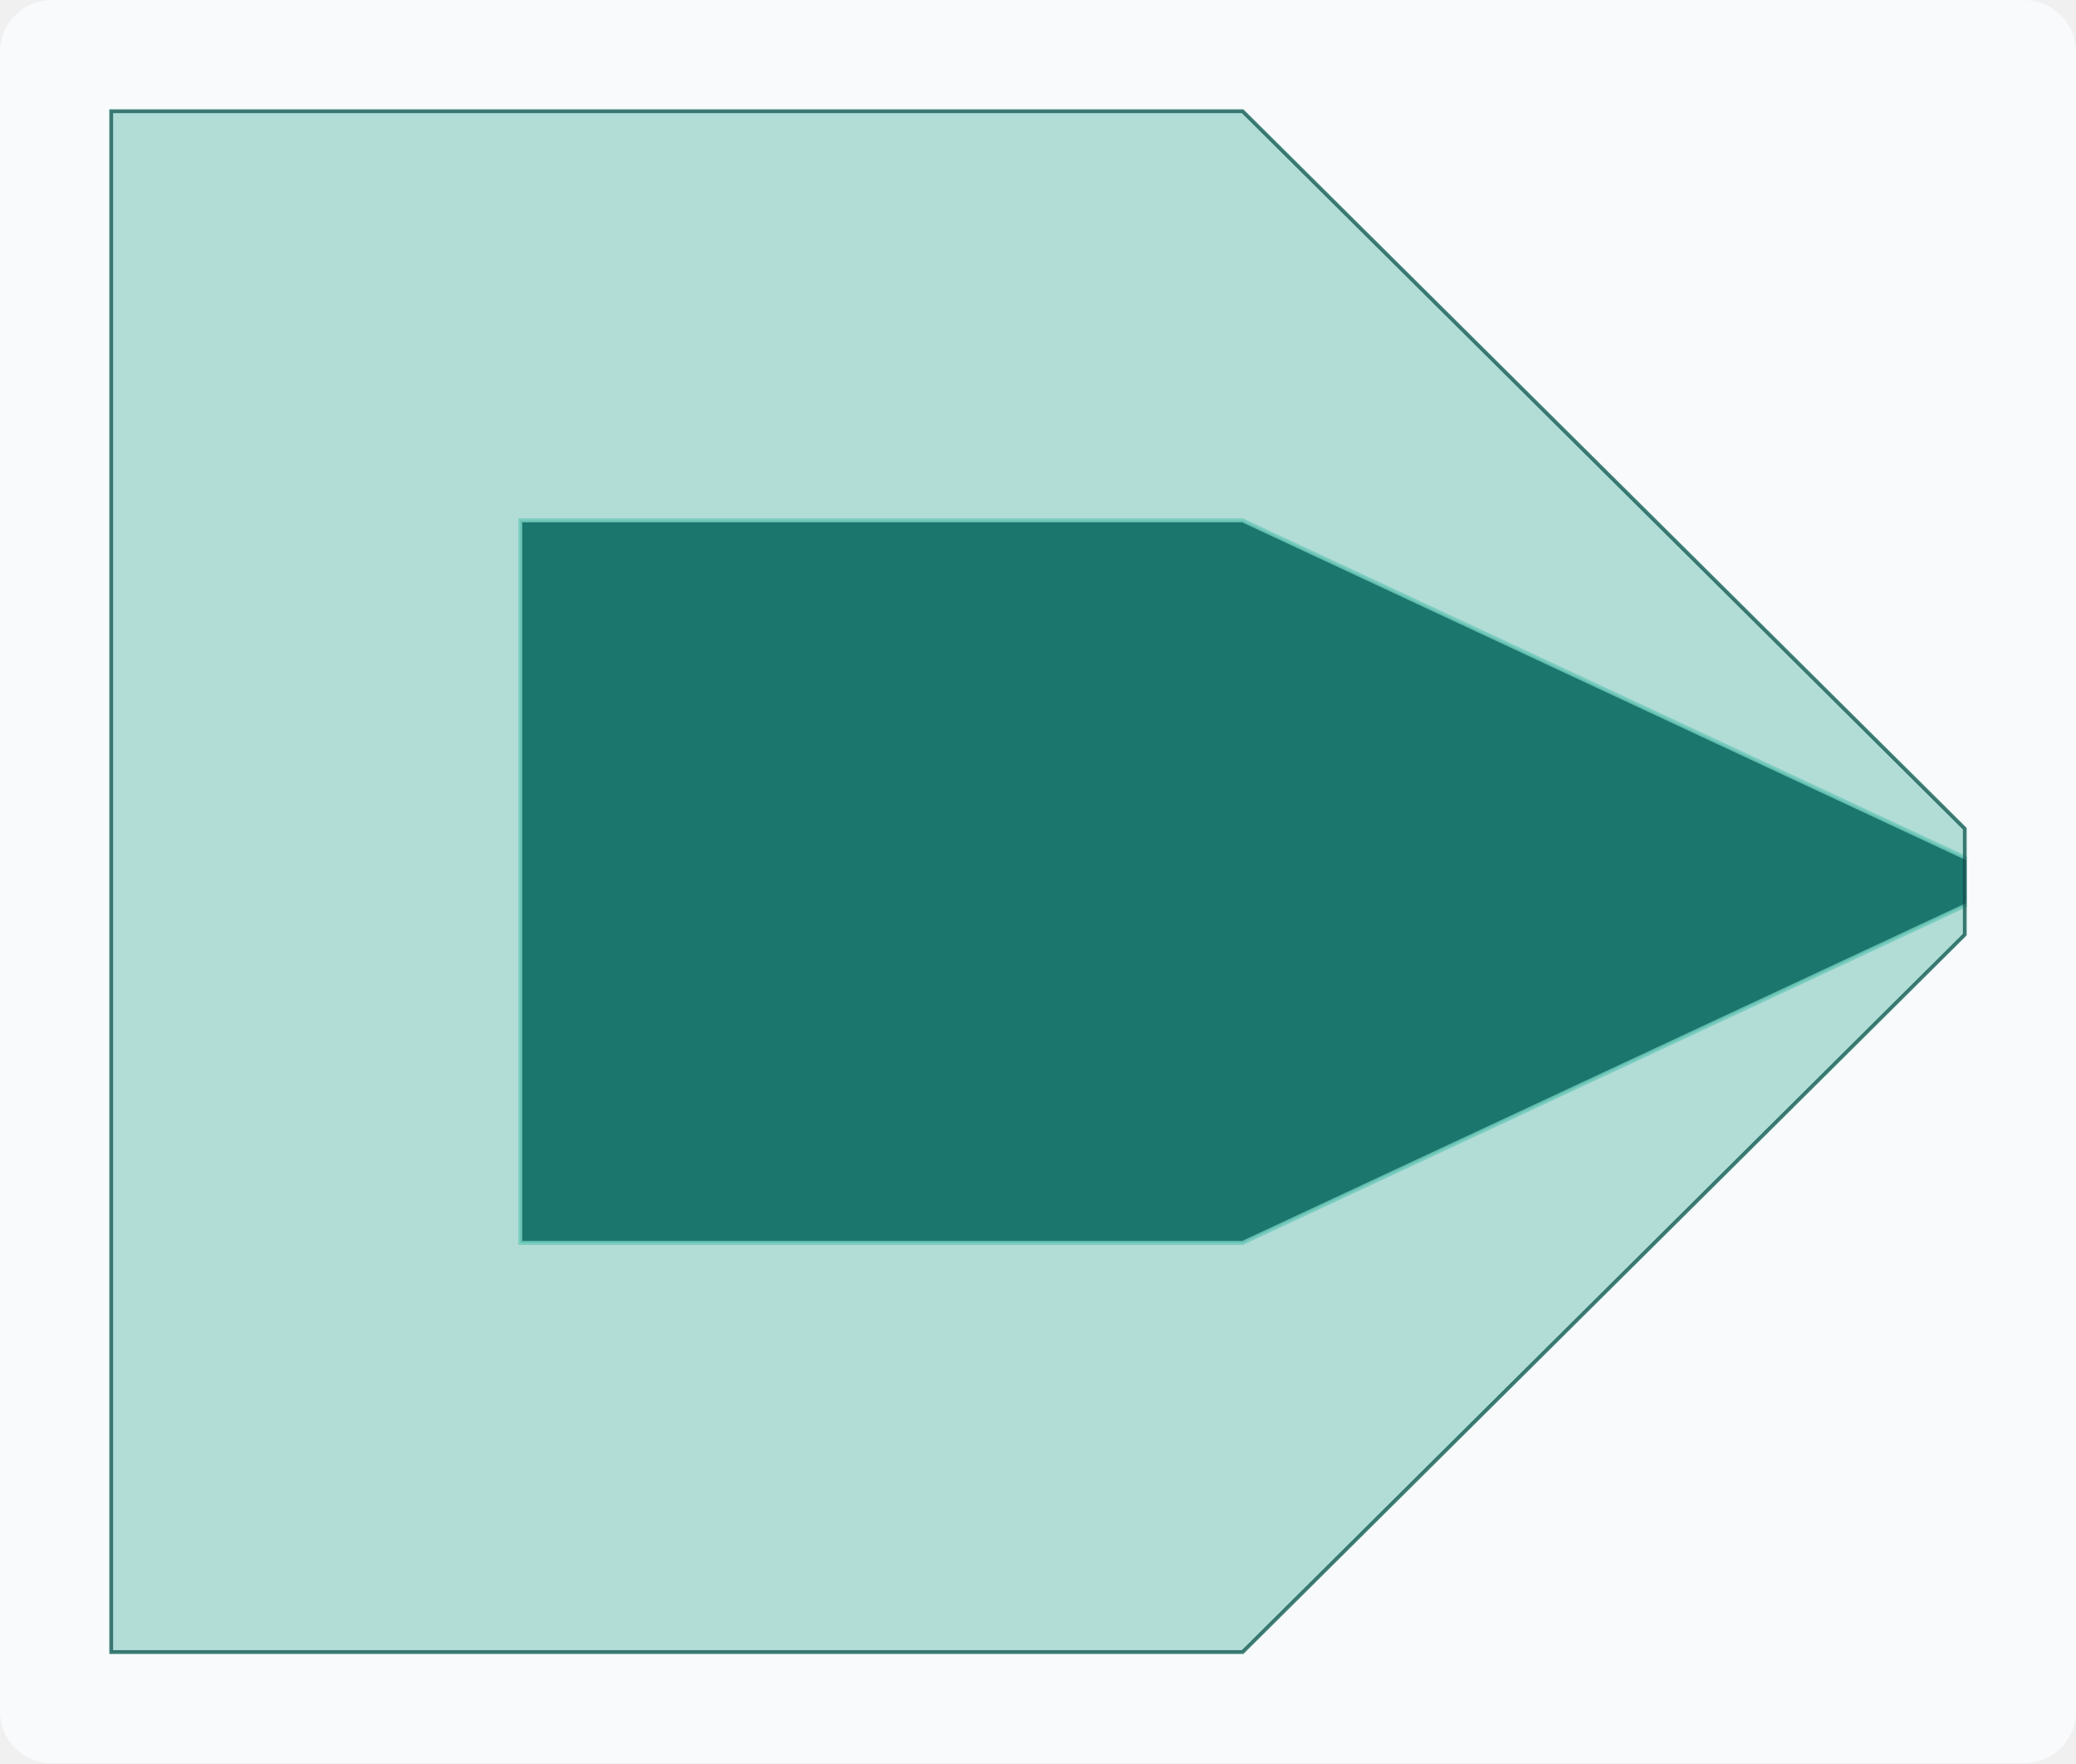
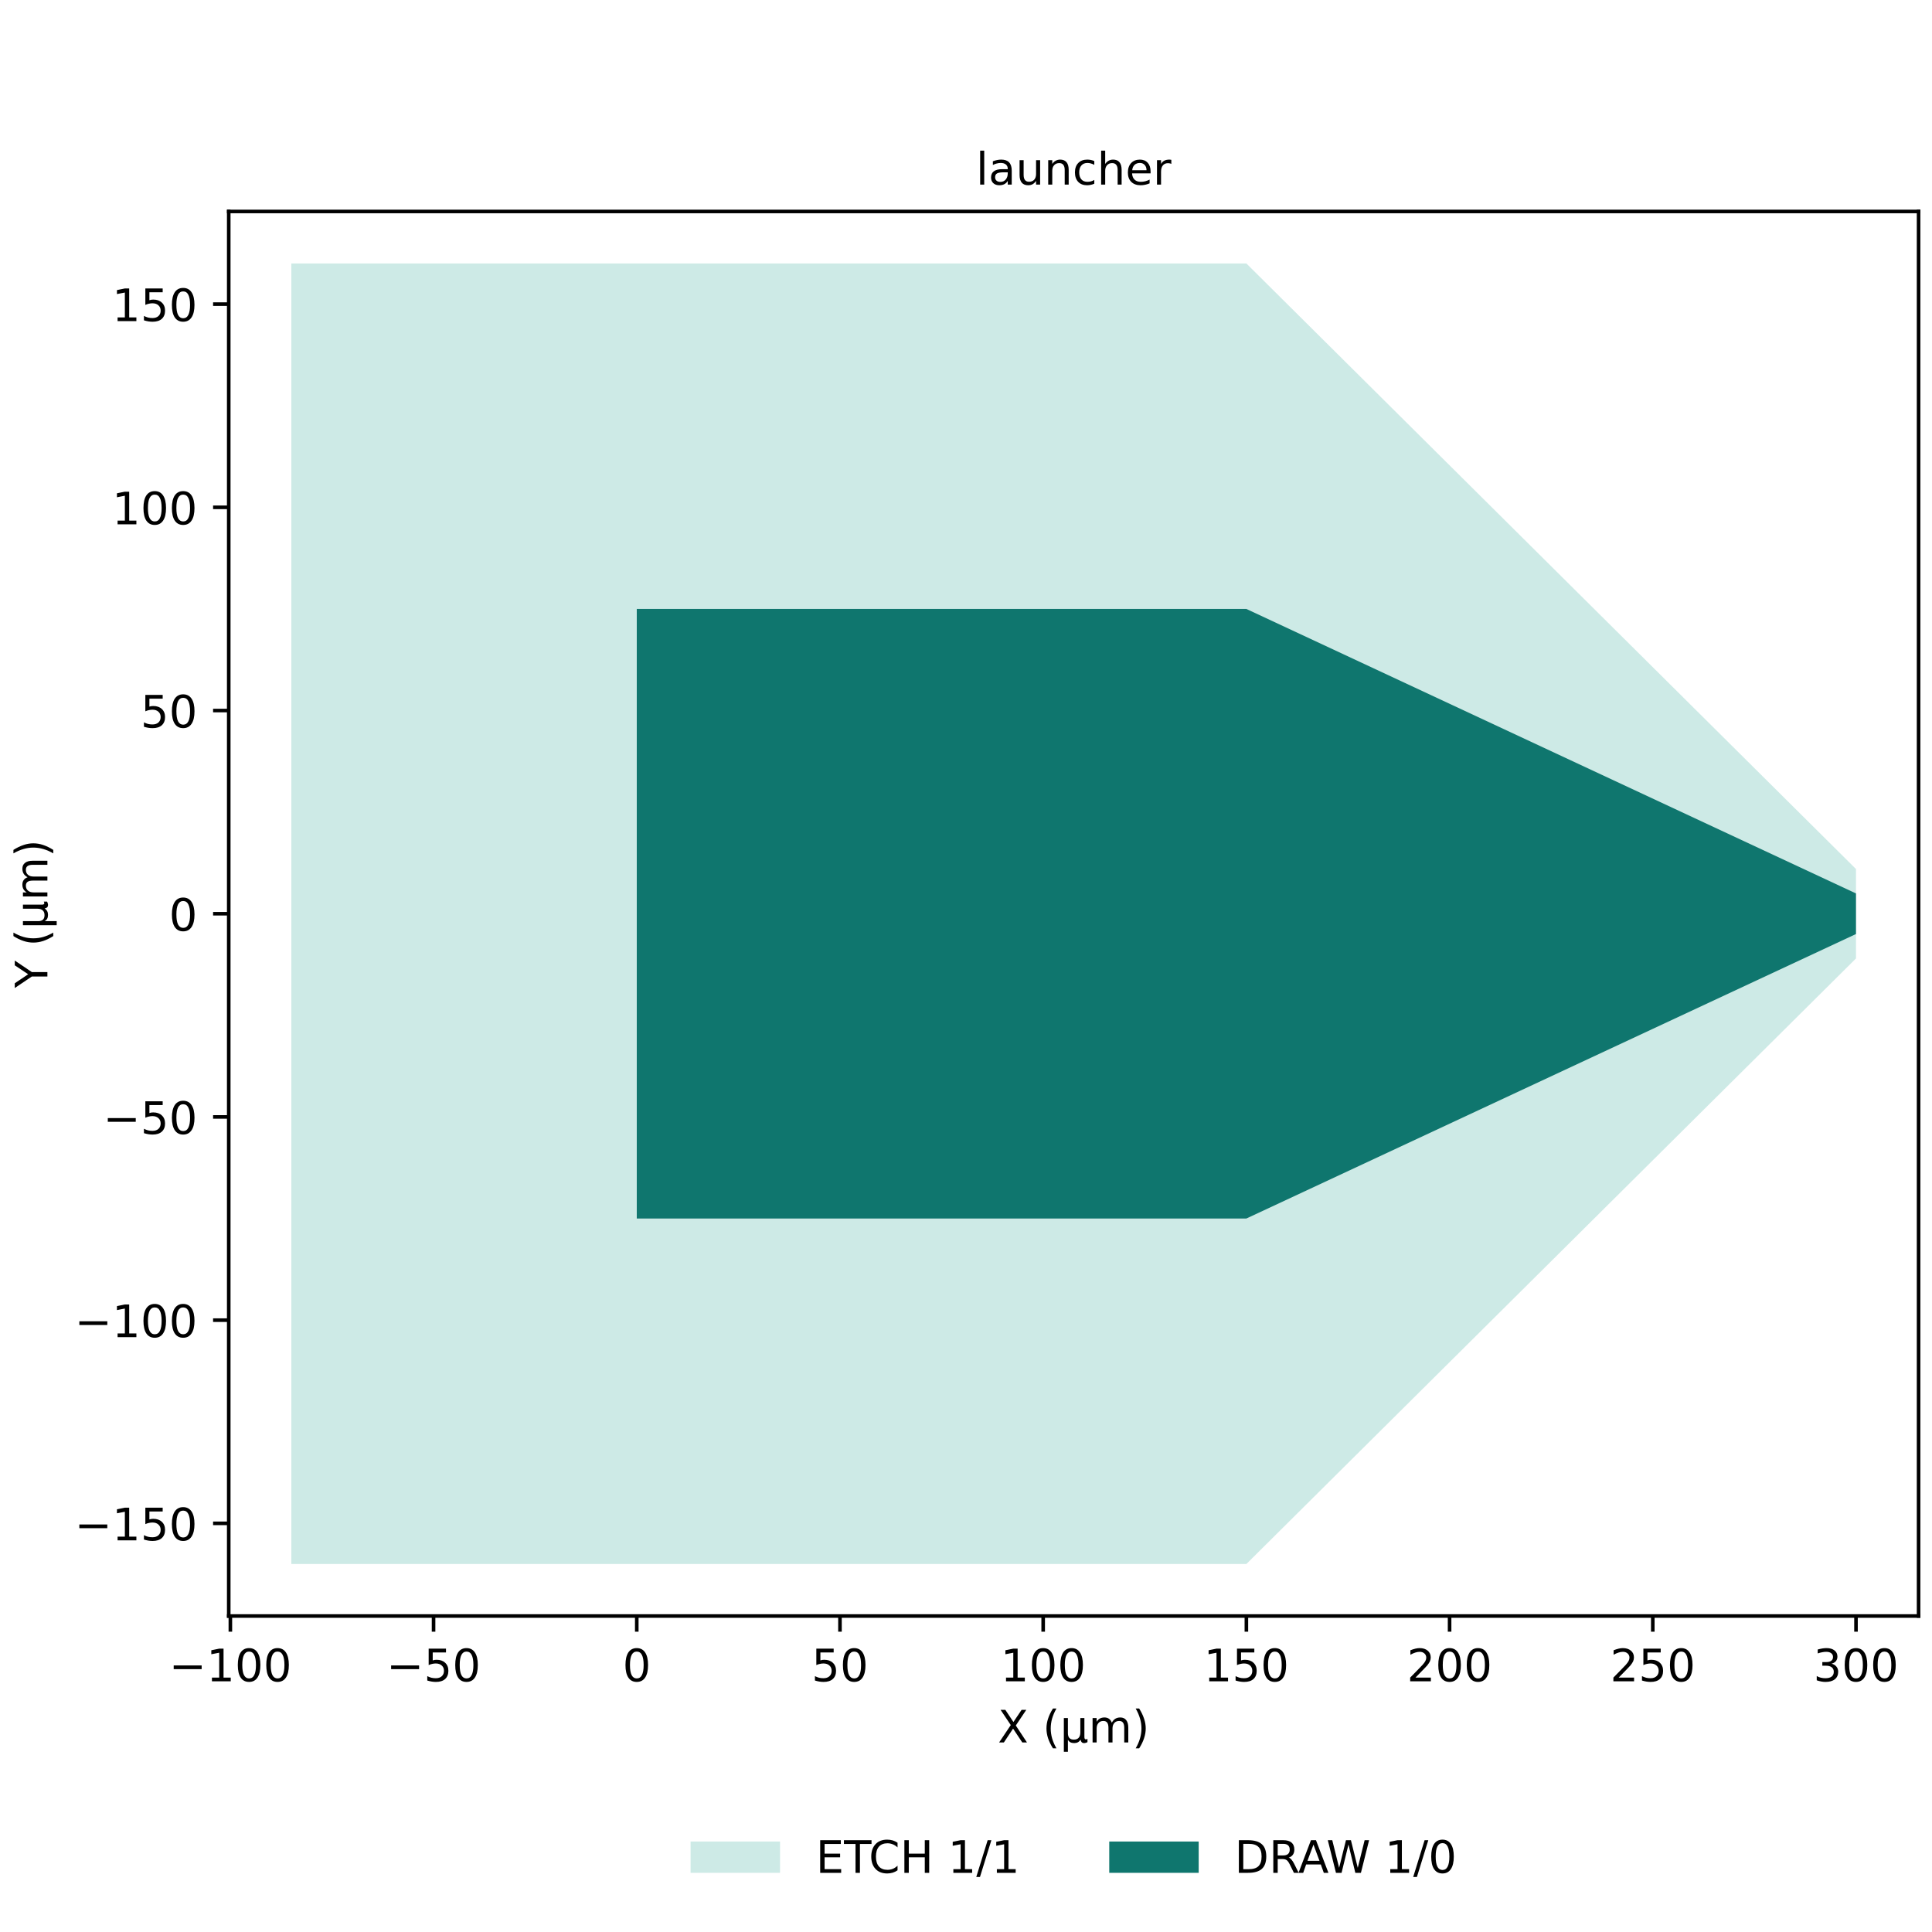
- <svg xmlns="http://www.w3.org/2000/svg" viewBox="-108.100 -183.100 431.200 366.200" role="img" aria-label="launcher">
-   <rect x="-108.100" y="-183.100" width="431.200" height="366.200" rx="10.780" fill="#f8fafc" />
-   <g>
-     <path d="M 0.000 75.000 L 0.000 -75.000 L 150.000 -75.000 L 300.000 -5.000 L 300.000 5.000 L 150.000 75.000 Z" fill="#0f766e" fill-opacity="0.94" stroke="#0f766e" stroke-opacity="0.72" stroke-width="0.776" />
-     <path d="M -85.000 160.000 L -85.000 -160.000 L 150.000 -160.000 L 300.000 -11.000 L 300.000 -5.000 L 150.000 -75.000 L 0.000 -75.000 L 0.000 75.000 L 150.000 75.000 L 300.000 5.000 L 300.000 11.000 L 150.000 160.000 Z" fill="#99f6e4" fill-opacity="0.42" stroke="#99f6e4" stroke-opacity="0.72" stroke-width="0.776" />
-     <path d="M -85.000 160.000 L -85.000 -160.000 L 150.000 -160.000 L 300.000 -11.000 L 300.000 11.000 L 150.000 160.000 Z" fill="#134e4a" fill-opacity="0.16" stroke="#134e4a" stroke-opacity="0.72" stroke-width="0.776" />
+ <svg xmlns="http://www.w3.org/2000/svg" xmlns:xlink="http://www.w3.org/1999/xlink" width="432pt" height="432pt" viewBox="0 0 432 432" version="1.1">
+   <defs>
+     <style type="text/css">*{stroke-linejoin: round; stroke-linecap: butt}</style>
+   </defs>
+   <g id="figure_1">
+     <g id="patch_1">
+       <path d="M 0 432 L 432 432 L 432 0 L 0 0 z " style="fill: #ffffff" />
+     </g>
+     <g id="axes_1">
+       <g id="patch_2">
+         <path d="M 51.146 361.344 L 429 361.344 L 429 47.284 L 51.146 47.284 z " style="fill: #ffffff" />
+       </g>
+       <g id="patch_3">
+         <path d="M 65.14 349.712 L 65.14 58.915 L 278.694 58.915 L 415.005 194.318 L 415.005 199.77 L 278.694 136.158 L 142.383 136.158 L 142.383 272.469 L 278.694 272.469 L 415.005 208.858 L 415.005 214.31 L 278.694 349.712 z " clip-path="url(#pe901e2e194)" style="fill: #b2dfd9; fill-opacity: 0.65" />
+       </g>
+       <g id="patch_4">
+         <path d="M 142.383 272.469 L 142.383 136.158 L 278.694 136.158 L 415.005 199.77 L 415.005 208.858 L 278.694 272.469 z " clip-path="url(#pe901e2e194)" style="fill: #0f766e" />
+       </g>
+       <g id="matplotlib.axis_1">
+         <g id="xtick_1">
+           <g id="line2d_1">
+             <defs>
+               <path id="mba63cd3296" d="M 0 0 L 0 3.5 " style="stroke: #000000; stroke-width: 0.8" />
+             </defs>
+             <g>
+               <use xlink:href="#mba63cd3296" x="51.509" y="361.344" style="stroke: #000000; stroke-width: 0.8" />
+             </g>
+           </g>
+           <g id="text_1">
+             <text style="font-size: 10px; font-family: 'DejaVu Sans', 'Bitstream Vera Sans', 'Computer Modern Sans Serif', 'Lucida Grande', 'Verdana', 'Geneva', 'Lucid', 'Arial', 'Helvetica', 'Avant Garde', sans-serif; text-anchor: middle" x="51.509" y="375.943" transform="rotate(-0 51.50905 375.9426)">−100</text>
+           </g>
+         </g>
+         <g id="xtick_2">
+           <g id="line2d_2">
+             <g>
+               <use xlink:href="#mba63cd3296" x="96.946" y="361.344" style="stroke: #000000; stroke-width: 0.8" />
+             </g>
+           </g>
+           <g id="text_2">
+             <text style="font-size: 10px; font-family: 'DejaVu Sans', 'Bitstream Vera Sans', 'Computer Modern Sans Serif', 'Lucida Grande', 'Verdana', 'Geneva', 'Lucid', 'Arial', 'Helvetica', 'Avant Garde', sans-serif; text-anchor: middle" x="96.946" y="375.943" transform="rotate(-0 96.94606 375.9426)">−50</text>
+           </g>
+         </g>
+         <g id="xtick_3">
+           <g id="line2d_3">
+             <g>
+               <use xlink:href="#mba63cd3296" x="142.383" y="361.344" style="stroke: #000000; stroke-width: 0.8" />
+             </g>
+           </g>
+           <g id="text_3">
+             <text style="font-size: 10px; font-family: 'DejaVu Sans', 'Bitstream Vera Sans', 'Computer Modern Sans Serif', 'Lucida Grande', 'Verdana', 'Geneva', 'Lucid', 'Arial', 'Helvetica', 'Avant Garde', sans-serif; text-anchor: middle" x="142.383" y="375.943" transform="rotate(-0 142.3831 375.9426)">0</text>
+           </g>
+         </g>
+         <g id="xtick_4">
+           <g id="line2d_4">
+             <g>
+               <use xlink:href="#mba63cd3296" x="187.82" y="361.344" style="stroke: #000000; stroke-width: 0.8" />
+             </g>
+           </g>
+           <g id="text_4">
+             <text style="font-size: 10px; font-family: 'DejaVu Sans', 'Bitstream Vera Sans', 'Computer Modern Sans Serif', 'Lucida Grande', 'Verdana', 'Geneva', 'Lucid', 'Arial', 'Helvetica', 'Avant Garde', sans-serif; text-anchor: middle" x="187.82" y="375.943" transform="rotate(-0 187.8201 375.9426)">50</text>
+           </g>
+         </g>
+         <g id="xtick_5">
+           <g id="line2d_5">
+             <g>
+               <use xlink:href="#mba63cd3296" x="233.257" y="361.344" style="stroke: #000000; stroke-width: 0.8" />
+             </g>
+           </g>
+           <g id="text_5">
+             <text style="font-size: 10px; font-family: 'DejaVu Sans', 'Bitstream Vera Sans', 'Computer Modern Sans Serif', 'Lucida Grande', 'Verdana', 'Geneva', 'Lucid', 'Arial', 'Helvetica', 'Avant Garde', sans-serif; text-anchor: middle" x="233.257" y="375.943" transform="rotate(-0 233.2571 375.9426)">100</text>
+           </g>
+         </g>
+         <g id="xtick_6">
+           <g id="line2d_6">
+             <g>
+               <use xlink:href="#mba63cd3296" x="278.694" y="361.344" style="stroke: #000000; stroke-width: 0.8" />
+             </g>
+           </g>
+           <g id="text_6">
+             <text style="font-size: 10px; font-family: 'DejaVu Sans', 'Bitstream Vera Sans', 'Computer Modern Sans Serif', 'Lucida Grande', 'Verdana', 'Geneva', 'Lucid', 'Arial', 'Helvetica', 'Avant Garde', sans-serif; text-anchor: middle" x="278.694" y="375.943" transform="rotate(-0 278.6941 375.9426)">150</text>
+           </g>
+         </g>
+         <g id="xtick_7">
+           <g id="line2d_7">
+             <g>
+               <use xlink:href="#mba63cd3296" x="324.131" y="361.344" style="stroke: #000000; stroke-width: 0.8" />
+             </g>
+           </g>
+           <g id="text_7">
+             <text style="font-size: 10px; font-family: 'DejaVu Sans', 'Bitstream Vera Sans', 'Computer Modern Sans Serif', 'Lucida Grande', 'Verdana', 'Geneva', 'Lucid', 'Arial', 'Helvetica', 'Avant Garde', sans-serif; text-anchor: middle" x="324.131" y="375.943" transform="rotate(-0 324.1311 375.9426)">200</text>
+           </g>
+         </g>
+         <g id="xtick_8">
+           <g id="line2d_8">
+             <g>
+               <use xlink:href="#mba63cd3296" x="369.568" y="361.344" style="stroke: #000000; stroke-width: 0.8" />
+             </g>
+           </g>
+           <g id="text_8">
+             <text style="font-size: 10px; font-family: 'DejaVu Sans', 'Bitstream Vera Sans', 'Computer Modern Sans Serif', 'Lucida Grande', 'Verdana', 'Geneva', 'Lucid', 'Arial', 'Helvetica', 'Avant Garde', sans-serif; text-anchor: middle" x="369.568" y="375.943" transform="rotate(-0 369.5681 375.9426)">250</text>
+           </g>
+         </g>
+         <g id="xtick_9">
+           <g id="line2d_9">
+             <g>
+               <use xlink:href="#mba63cd3296" x="415.005" y="361.344" style="stroke: #000000; stroke-width: 0.8" />
+             </g>
+           </g>
+           <g id="text_9">
+             <text style="font-size: 10px; font-family: 'DejaVu Sans', 'Bitstream Vera Sans', 'Computer Modern Sans Serif', 'Lucida Grande', 'Verdana', 'Geneva', 'Lucid', 'Arial', 'Helvetica', 'Avant Garde', sans-serif; text-anchor: middle" x="415.005" y="375.943" transform="rotate(-0 415.0052 375.9426)">300</text>
+           </g>
+         </g>
+         <g id="text_10">
+           <text style="font-size: 10px; font-family: 'DejaVu Sans', 'Bitstream Vera Sans', 'Computer Modern Sans Serif', 'Lucida Grande', 'Verdana', 'Geneva', 'Lucid', 'Arial', 'Helvetica', 'Avant Garde', sans-serif; text-anchor: middle" x="240.073" y="389.621" transform="rotate(-0 240.0727 389.6207)">X (µm)</text>
+         </g>
+       </g>
+       <g id="matplotlib.axis_2">
+         <g id="ytick_1">
+           <g id="line2d_10">
+             <defs>
+               <path id="m8a2eaa8f96" d="M 0 0 L -3.5 0 " style="stroke: #000000; stroke-width: 0.8" />
+             </defs>
+             <g>
+               <use xlink:href="#m8a2eaa8f96" x="51.146" y="340.625" style="stroke: #000000; stroke-width: 0.8" />
+             </g>
+           </g>
+           <g id="text_11">
+             <text style="font-size: 10px; font-family: 'DejaVu Sans', 'Bitstream Vera Sans', 'Computer Modern Sans Serif', 'Lucida Grande', 'Verdana', 'Geneva', 'Lucid', 'Arial', 'Helvetica', 'Avant Garde', sans-serif; text-anchor: end" x="44.146" y="344.424" transform="rotate(-0 44.14555 344.4241)">−150</text>
+           </g>
+         </g>
+         <g id="ytick_2">
+           <g id="line2d_11">
+             <g>
+               <use xlink:href="#m8a2eaa8f96" x="51.146" y="295.188" style="stroke: #000000; stroke-width: 0.8" />
+             </g>
+           </g>
+           <g id="text_12">
+             <text style="font-size: 10px; font-family: 'DejaVu Sans', 'Bitstream Vera Sans', 'Computer Modern Sans Serif', 'Lucida Grande', 'Verdana', 'Geneva', 'Lucid', 'Arial', 'Helvetica', 'Avant Garde', sans-serif; text-anchor: end" x="44.146" y="298.987" transform="rotate(-0 44.14555 298.9871)">−100</text>
+           </g>
+         </g>
+         <g id="ytick_3">
+           <g id="line2d_12">
+             <g>
+               <use xlink:href="#m8a2eaa8f96" x="51.146" y="249.751" style="stroke: #000000; stroke-width: 0.8" />
+             </g>
+           </g>
+           <g id="text_13">
+             <text style="font-size: 10px; font-family: 'DejaVu Sans', 'Bitstream Vera Sans', 'Computer Modern Sans Serif', 'Lucida Grande', 'Verdana', 'Geneva', 'Lucid', 'Arial', 'Helvetica', 'Avant Garde', sans-serif; text-anchor: end" x="44.146" y="253.55" transform="rotate(-0 44.14555 253.5501)">−50</text>
+           </g>
+         </g>
+         <g id="ytick_4">
+           <g id="line2d_13">
+             <g>
+               <use xlink:href="#m8a2eaa8f96" x="51.146" y="204.314" style="stroke: #000000; stroke-width: 0.8" />
+             </g>
+           </g>
+           <g id="text_14">
+             <text style="font-size: 10px; font-family: 'DejaVu Sans', 'Bitstream Vera Sans', 'Computer Modern Sans Serif', 'Lucida Grande', 'Verdana', 'Geneva', 'Lucid', 'Arial', 'Helvetica', 'Avant Garde', sans-serif; text-anchor: end" x="44.146" y="208.113" transform="rotate(-0 44.14555 208.113)">0</text>
+           </g>
+         </g>
+         <g id="ytick_5">
+           <g id="line2d_14">
+             <g>
+               <use xlink:href="#m8a2eaa8f96" x="51.146" y="158.877" style="stroke: #000000; stroke-width: 0.8" />
+             </g>
+           </g>
+           <g id="text_15">
+             <text style="font-size: 10px; font-family: 'DejaVu Sans', 'Bitstream Vera Sans', 'Computer Modern Sans Serif', 'Lucida Grande', 'Verdana', 'Geneva', 'Lucid', 'Arial', 'Helvetica', 'Avant Garde', sans-serif; text-anchor: end" x="44.146" y="162.676" transform="rotate(-0 44.14555 162.676)">50</text>
+           </g>
+         </g>
+         <g id="ytick_6">
+           <g id="line2d_15">
+             <g>
+               <use xlink:href="#m8a2eaa8f96" x="51.146" y="113.44" style="stroke: #000000; stroke-width: 0.8" />
+             </g>
+           </g>
+           <g id="text_16">
+             <text style="font-size: 10px; font-family: 'DejaVu Sans', 'Bitstream Vera Sans', 'Computer Modern Sans Serif', 'Lucida Grande', 'Verdana', 'Geneva', 'Lucid', 'Arial', 'Helvetica', 'Avant Garde', sans-serif; text-anchor: end" x="44.146" y="117.239" transform="rotate(-0 44.14555 117.239)">100</text>
+           </g>
+         </g>
+         <g id="ytick_7">
+           <g id="line2d_16">
+             <g>
+               <use xlink:href="#m8a2eaa8f96" x="51.146" y="68.003" style="stroke: #000000; stroke-width: 0.8" />
+             </g>
+           </g>
+           <g id="text_17">
+             <text style="font-size: 10px; font-family: 'DejaVu Sans', 'Bitstream Vera Sans', 'Computer Modern Sans Serif', 'Lucida Grande', 'Verdana', 'Geneva', 'Lucid', 'Arial', 'Helvetica', 'Avant Garde', sans-serif; text-anchor: end" x="44.146" y="71.802" transform="rotate(-0 44.14555 71.802)">150</text>
+           </g>
+         </g>
+         <g id="text_18">
+           <text style="font-size: 10px; font-family: 'DejaVu Sans', 'Bitstream Vera Sans', 'Computer Modern Sans Serif', 'Lucida Grande', 'Verdana', 'Geneva', 'Lucid', 'Arial', 'Helvetica', 'Avant Garde', sans-serif; text-anchor: middle" x="10.599" y="204.314" transform="rotate(-90 10.59868 204.3138)">Y (µm)</text>
+         </g>
+       </g>
+       <g id="patch_5">
+         <path d="M 51.146 361.344 L 51.146 47.284 " style="fill: none; stroke: #000000; stroke-width: 0.8; stroke-linejoin: miter; stroke-linecap: square" />
+       </g>
+       <g id="patch_6">
+         <path d="M 429 361.344 L 429 47.284 " style="fill: none; stroke: #000000; stroke-width: 0.8; stroke-linejoin: miter; stroke-linecap: square" />
+       </g>
+       <g id="patch_7">
+         <path d="M 51.146 361.344 L 429 361.344 " style="fill: none; stroke: #000000; stroke-width: 0.8; stroke-linejoin: miter; stroke-linecap: square" />
+       </g>
+       <g id="patch_8">
+         <path d="M 51.146 47.284 L 429 47.284 " style="fill: none; stroke: #000000; stroke-width: 0.8; stroke-linejoin: miter; stroke-linecap: square" />
+       </g>
+       <g id="text_19">
+         <text style="font-size: 10px; font-family: 'DejaVu Sans', 'Bitstream Vera Sans', 'Computer Modern Sans Serif', 'Lucida Grande', 'Verdana', 'Geneva', 'Lucid', 'Arial', 'Helvetica', 'Avant Garde', sans-serif; text-anchor: middle" x="240.073" y="41.284" transform="rotate(-0 240.0727 41.2835)">launcher</text>
+       </g>
+       <g id="legend_1">
+         <g id="patch_9">
+           <path d="M 154.416 418.77 L 174.416 418.77 L 174.416 411.77 L 154.416 411.77 z " style="fill: #b2dfd9; fill-opacity: 0.65" />
+         </g>
+         <g id="text_20">
+           <text style="font-size: 10px; font-family: 'DejaVu Sans', 'Bitstream Vera Sans', 'Computer Modern Sans Serif', 'Lucida Grande', 'Verdana', 'Geneva', 'Lucid', 'Arial', 'Helvetica', 'Avant Garde', sans-serif; text-anchor: start" x="182.416" y="418.77" transform="rotate(-0 182.4164 418.7705)">ETCH 1/1</text>
+         </g>
+         <g id="patch_10">
+           <path d="M 248.03 418.77 L 268.03 418.77 L 268.03 411.77 L 248.03 411.77 z " style="fill: #0f766e" />
+         </g>
+         <g id="text_21">
+           <text style="font-size: 10px; font-family: 'DejaVu Sans', 'Bitstream Vera Sans', 'Computer Modern Sans Serif', 'Lucida Grande', 'Verdana', 'Geneva', 'Lucid', 'Arial', 'Helvetica', 'Avant Garde', sans-serif; text-anchor: start" x="276.03" y="418.77" transform="rotate(-0 276.0305 418.7705)">DRAW 1/0</text>
+         </g>
+       </g>
+     </g>
  </g>
+   <defs>
+     <clipPath id="pe901e2e194">
+       <rect x="51.146" y="47.284" width="377.854" height="314.061" />
+     </clipPath>
+   </defs>
</svg>
